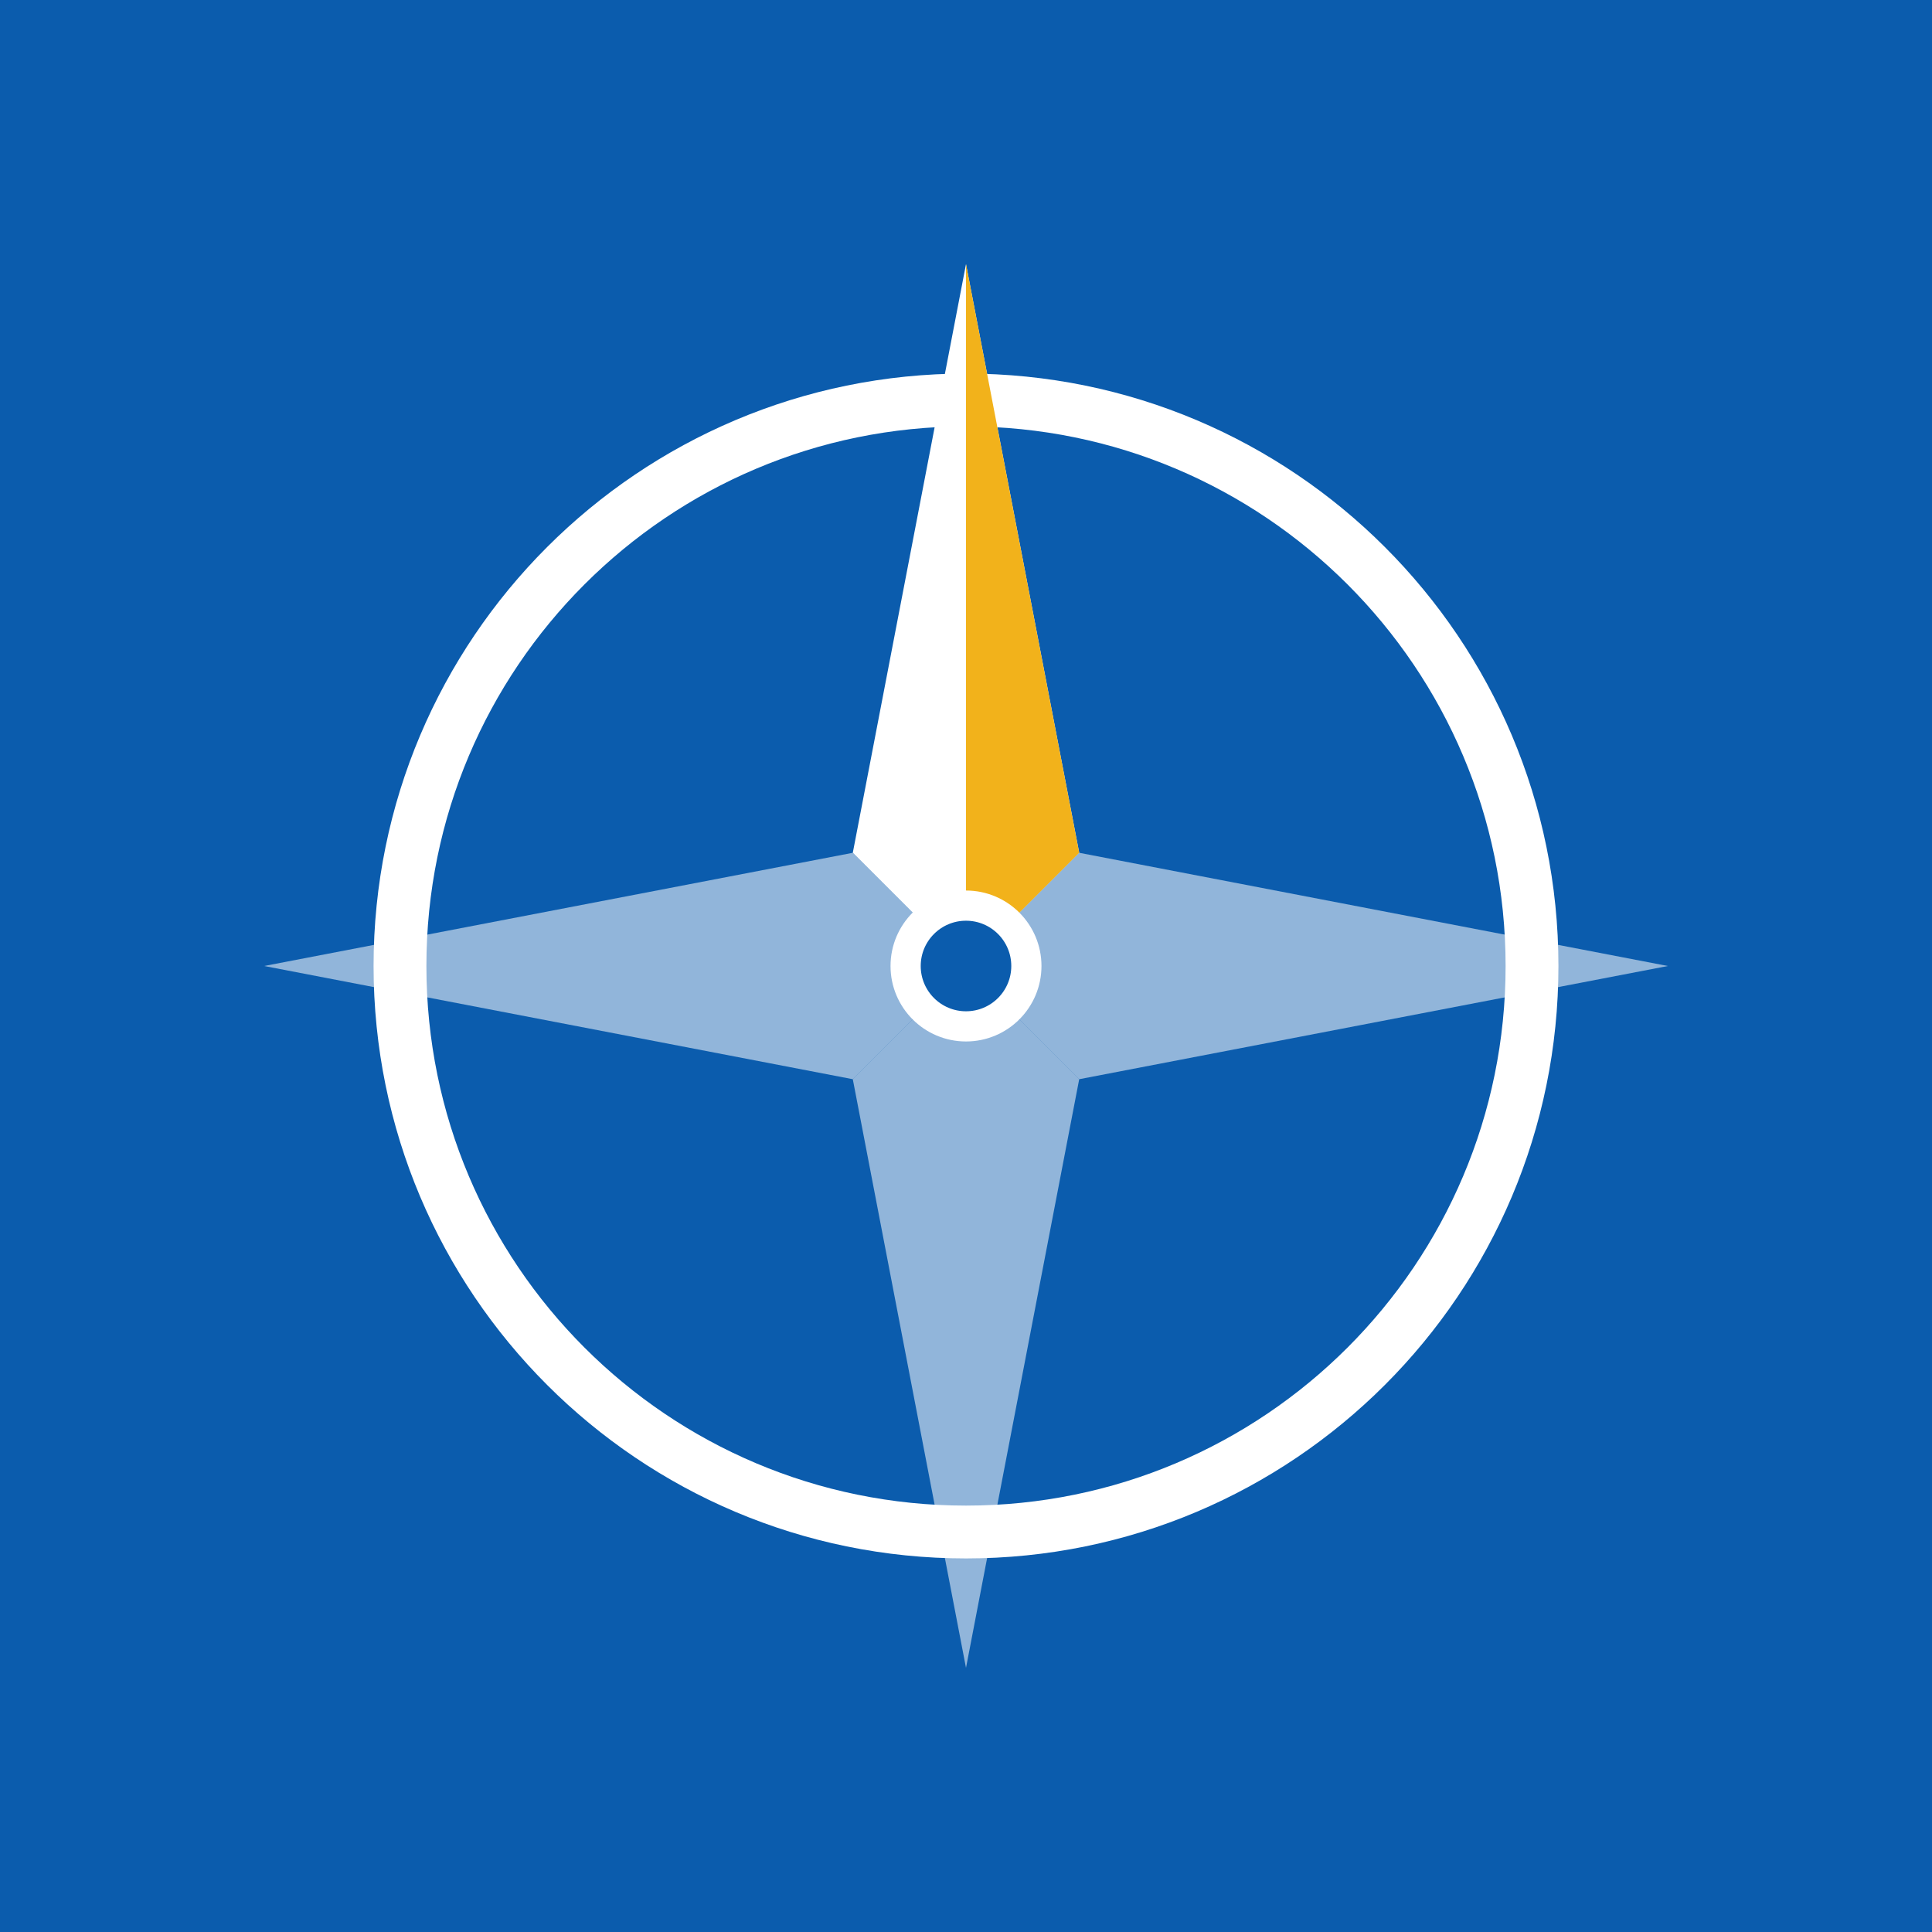
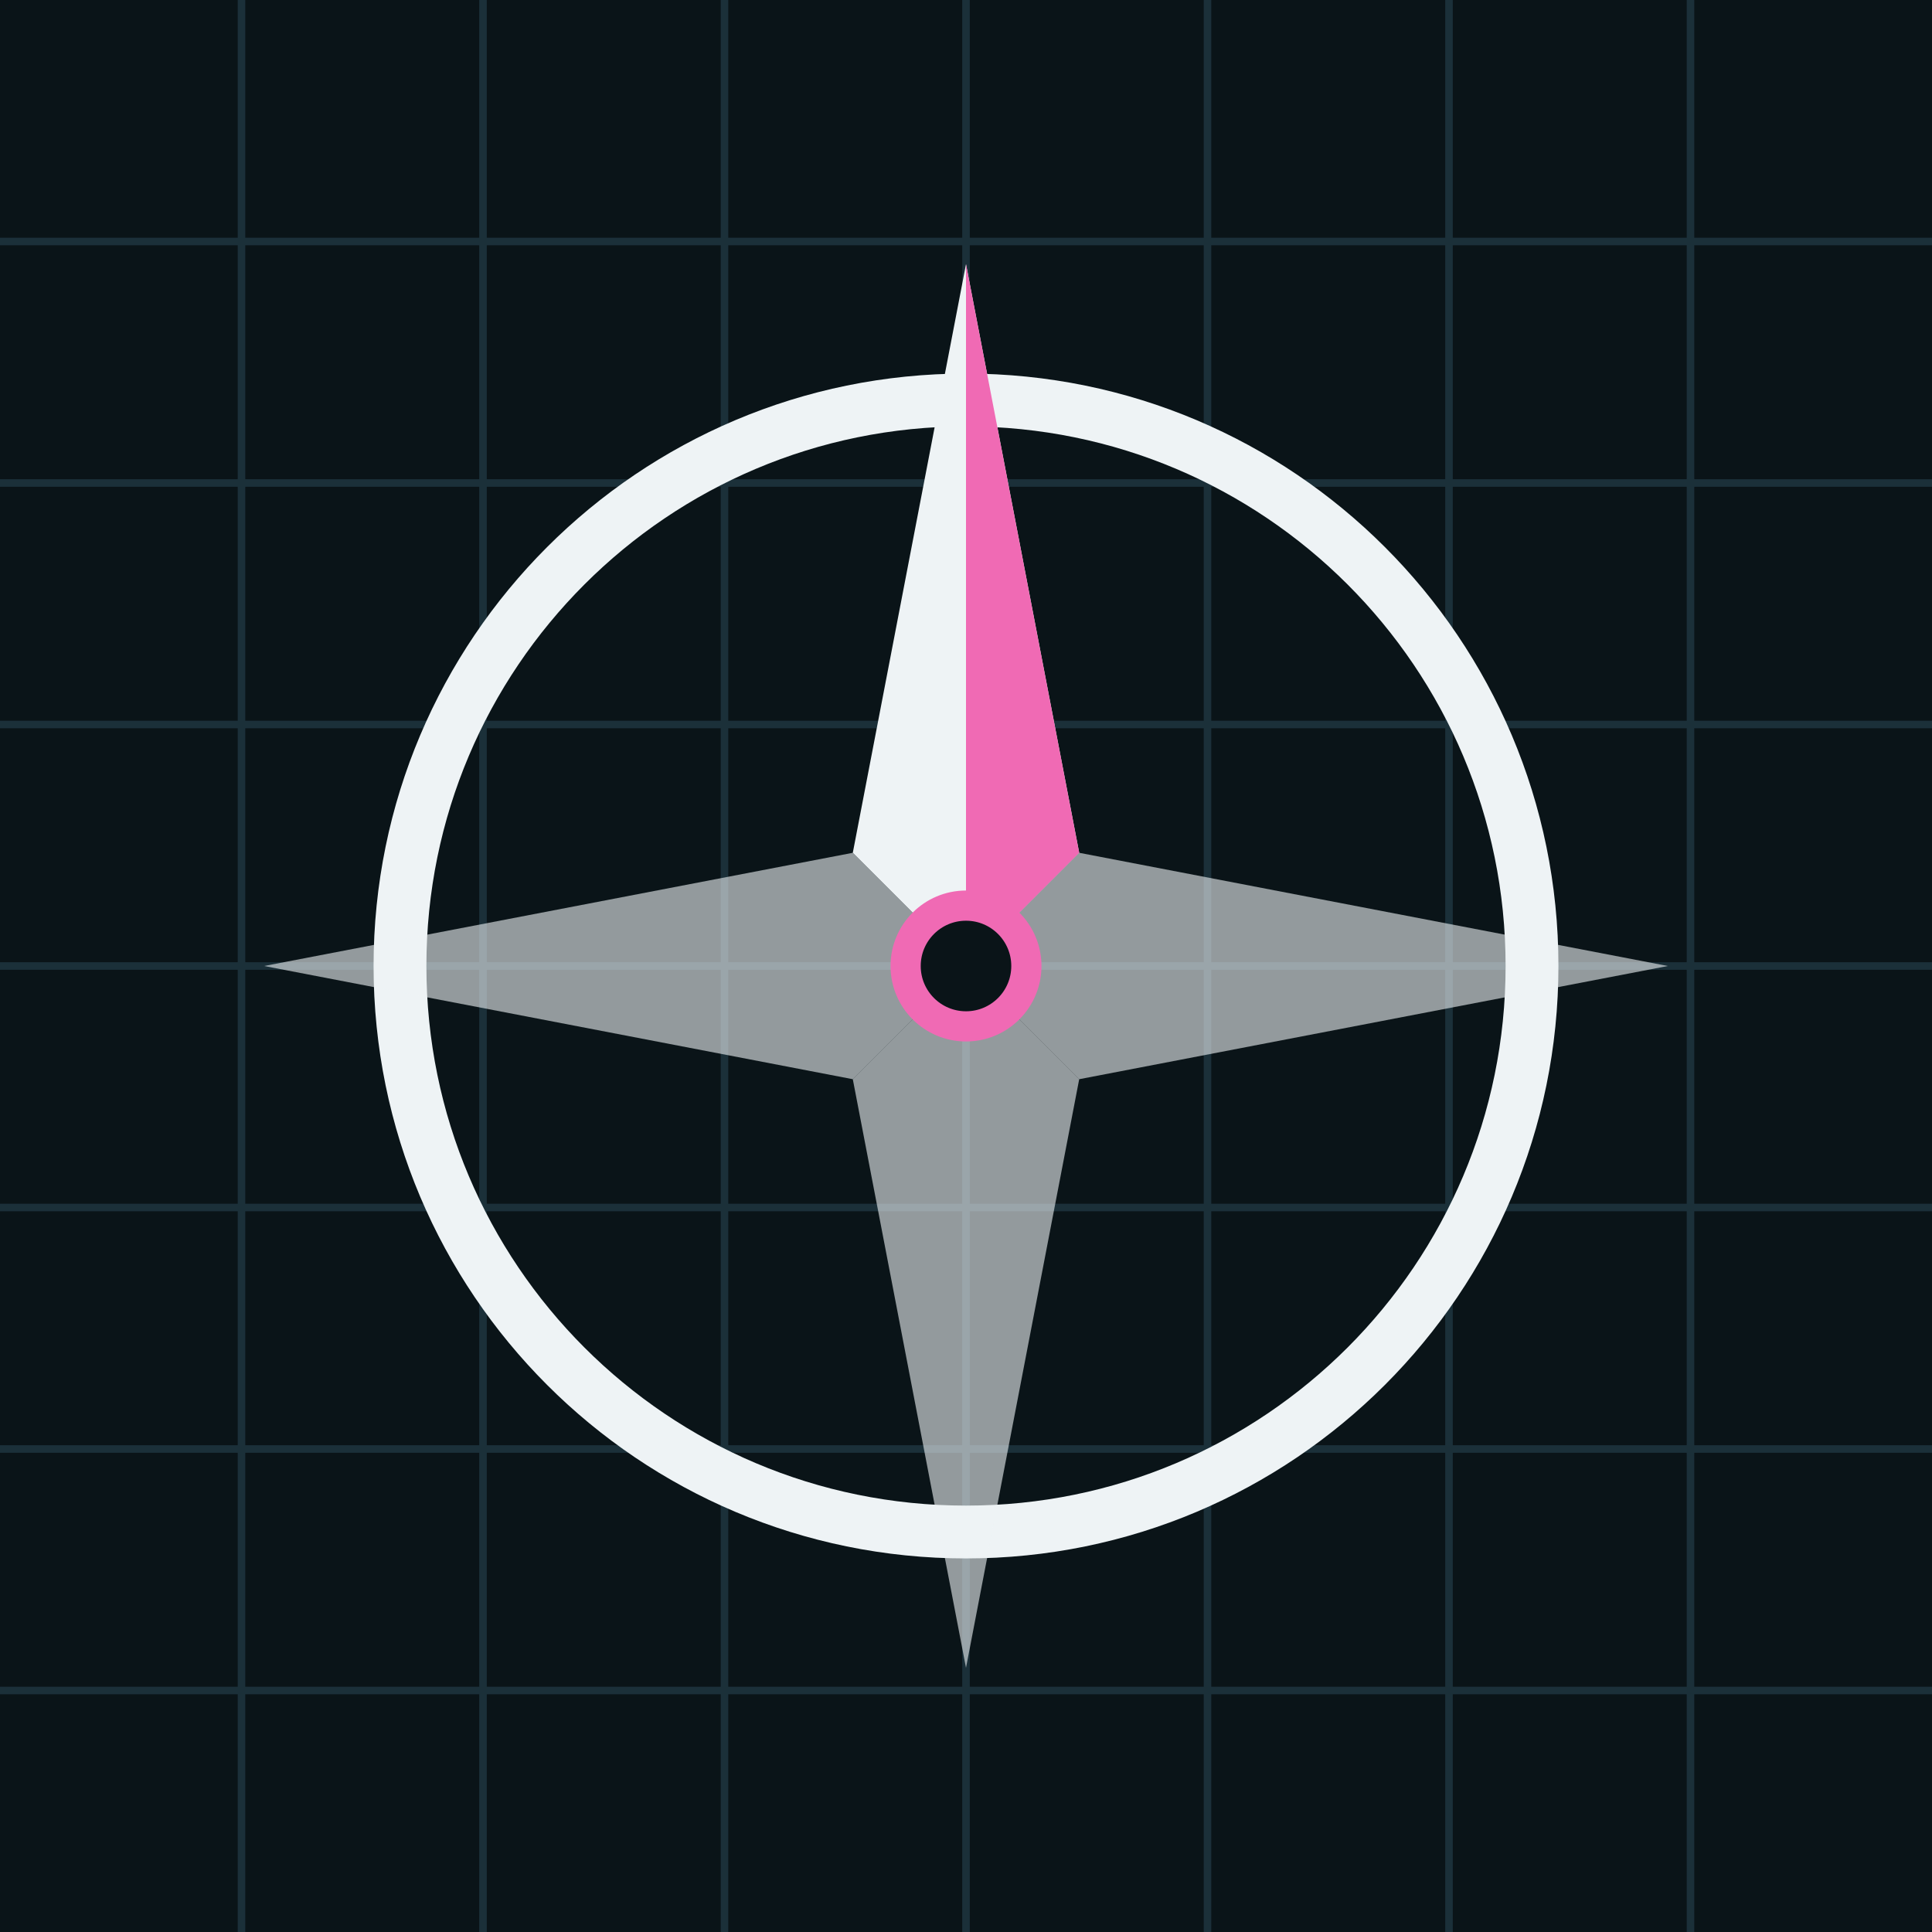
<svg xmlns="http://www.w3.org/2000/svg" viewBox="0 0 512 512">
-   <rect width="512" height="512" fill="#0b5cad" />
-   <circle cx="256" cy="256" r="150" fill="none" stroke="#ffffff" stroke-width="14" />
-   <g fill="#ffffff">
+   <rect width="512" height="512" fill="#0A1418" />
+   <g stroke="#1B3039" stroke-width="2">
+     <path d="M64 0V512M128 0V512M192 0V512M256 0V512M320 0V512M384 0V512M448 0V512" />
+     <path d="M0 64H512M0 128H512M0 192H512M0 256H512M0 320H512M0 384H512M0 448H512" />
+   </g>
+   <circle cx="256" cy="256" r="150" fill="none" stroke="#EEF3F5" stroke-width="14" />
+   <g fill="#EEF3F5">
    <path d="M256 70 L286 226 L256 256 L226 226 Z" />
-     <path d="M256 442 L226 286 L256 256 L286 286 Z" opacity=".55" />
-     <path d="M442 256 L286 286 L256 256 L286 226 Z" opacity=".55" />
-     <path d="M70 256 L226 226 L256 256 L226 286 Z" opacity=".55" />
+     <path d="M256 442 L226 286 L256 256 L286 286 Z" opacity=".6" />
+     <path d="M442 256 L286 286 L256 256 L286 226 Z" opacity=".6" />
+     <path d="M70 256 L226 226 L256 256 L226 286 Z" opacity=".6" />
  </g>
-   <path d="M256 70 L286 226 L256 256 Z" fill="#f2b21b" />
-   <circle cx="256" cy="256" r="16" fill="#0b5cad" stroke="#ffffff" stroke-width="8" />
+   <path d="M256 70 L286 226 L256 256 Z" fill="#F06AB4" />
+   <circle cx="256" cy="256" r="16" fill="#0A1418" stroke="#F06AB4" stroke-width="8" />
</svg>
